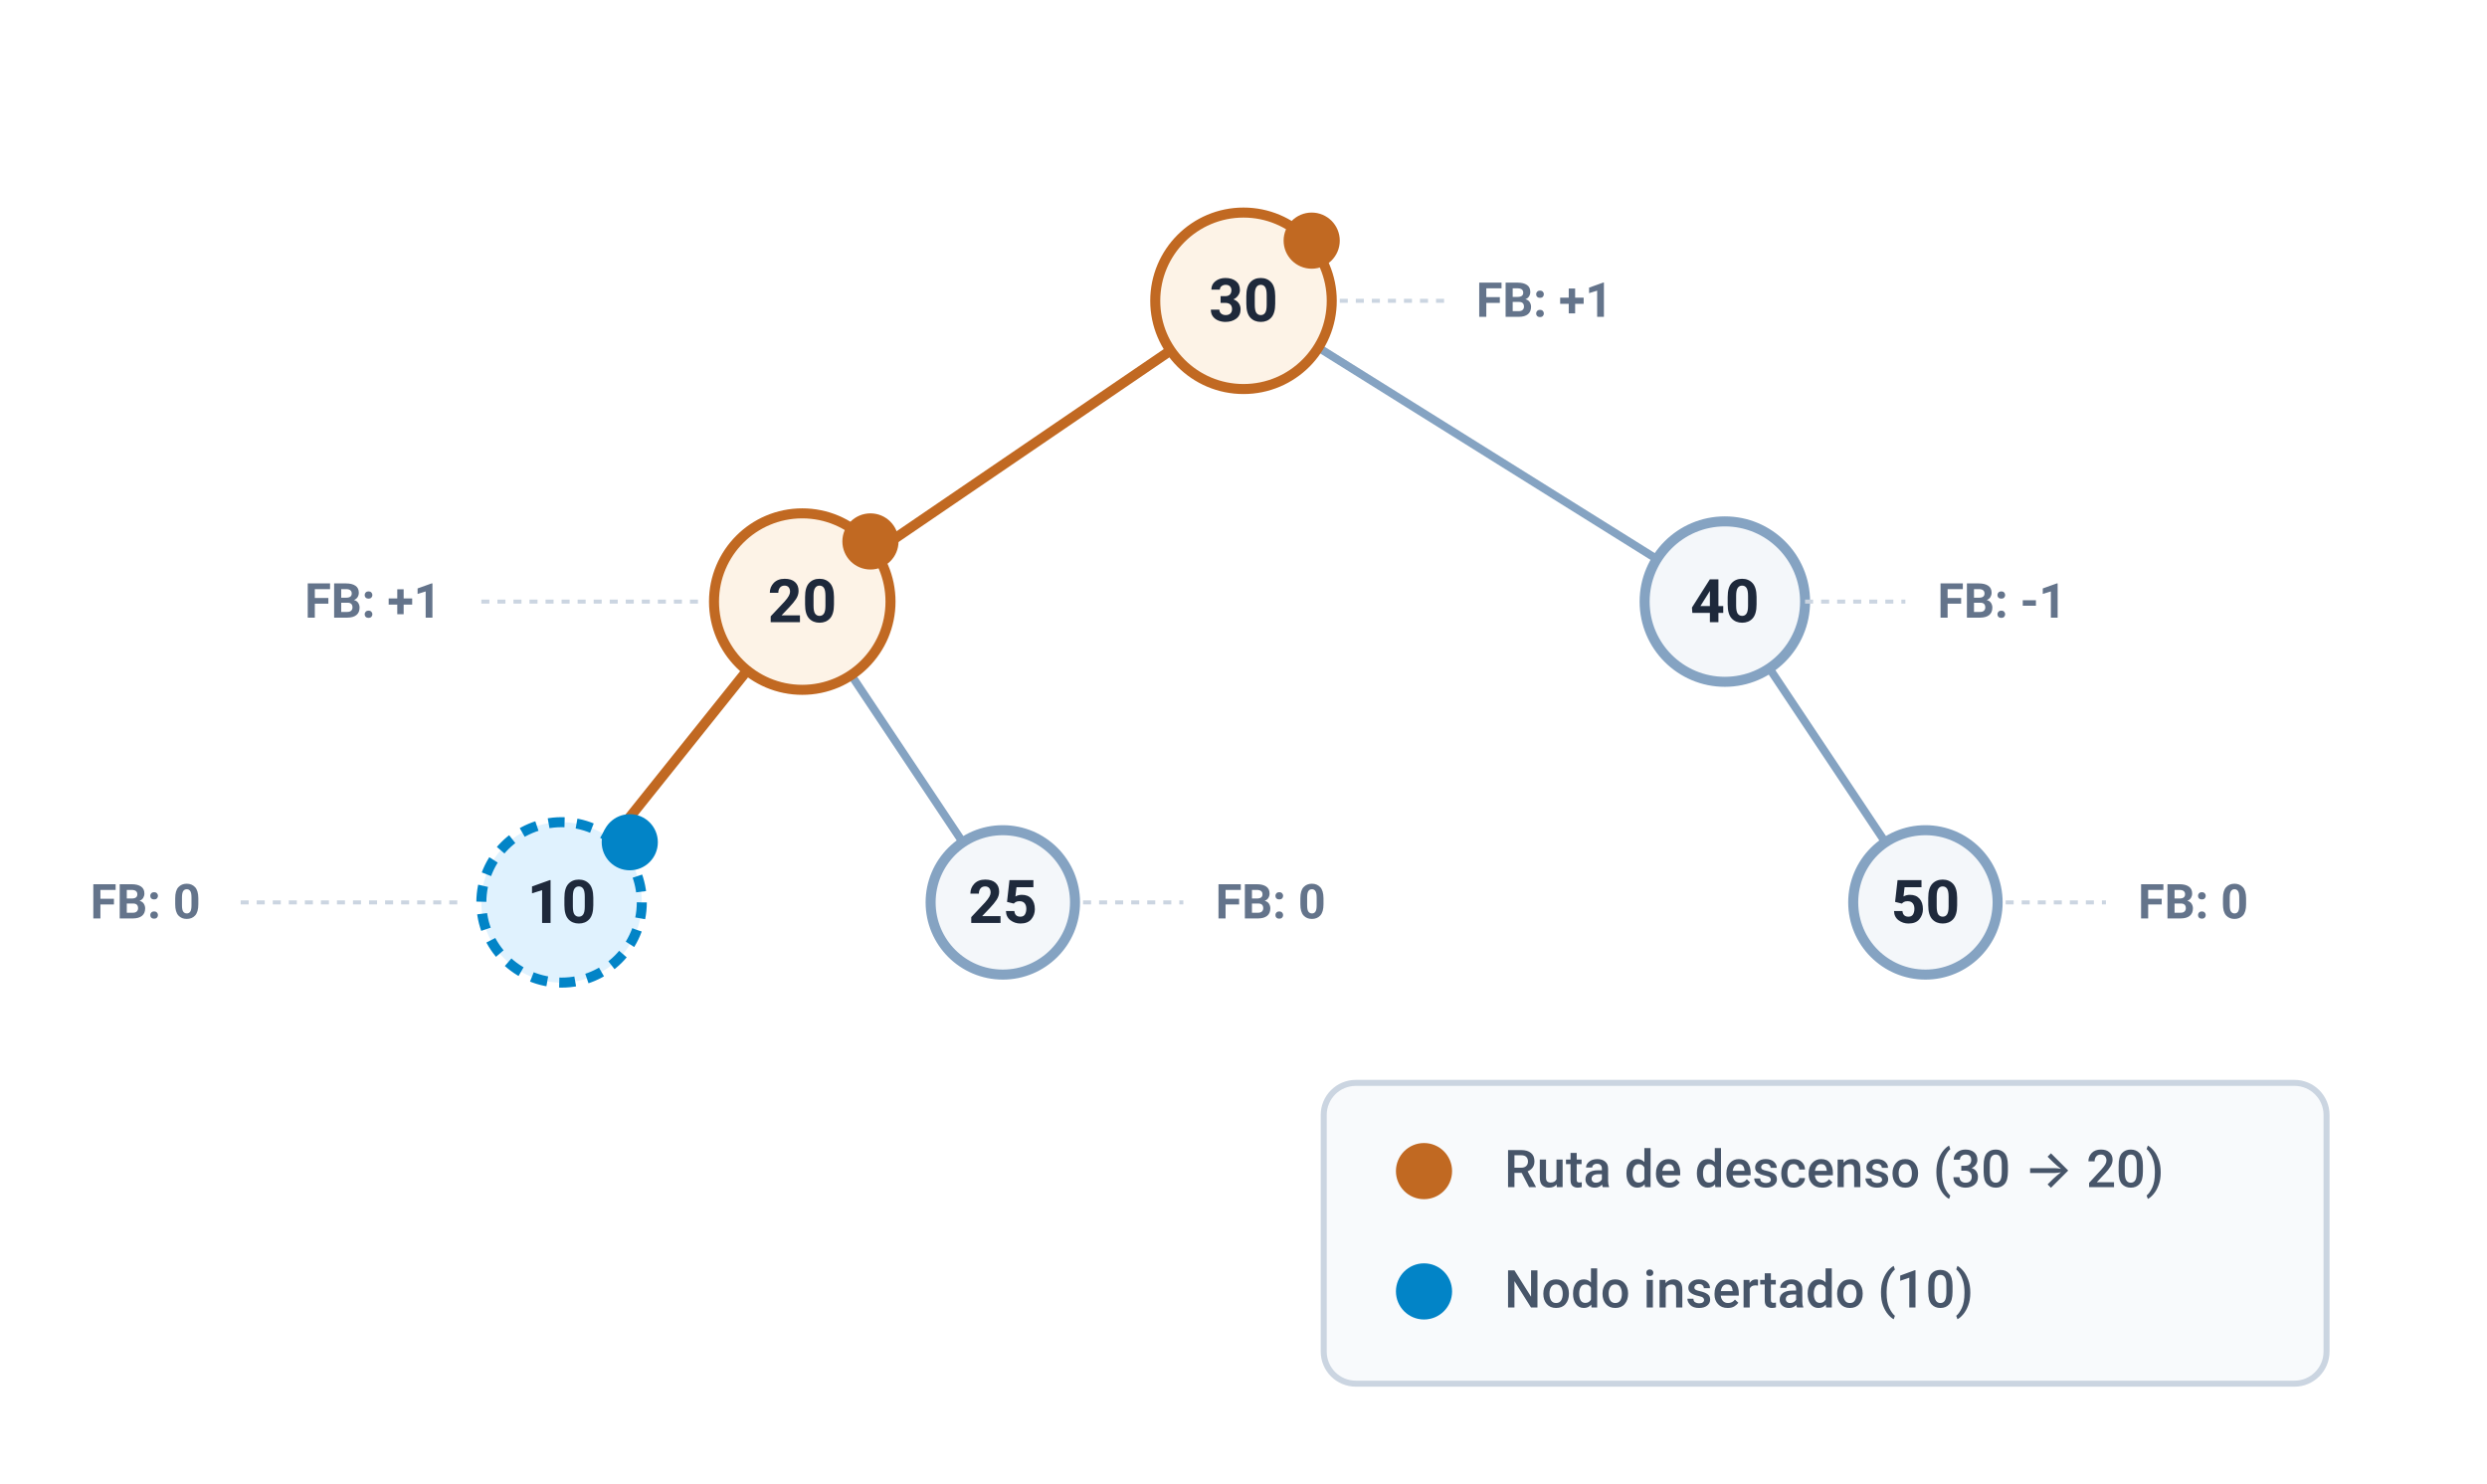
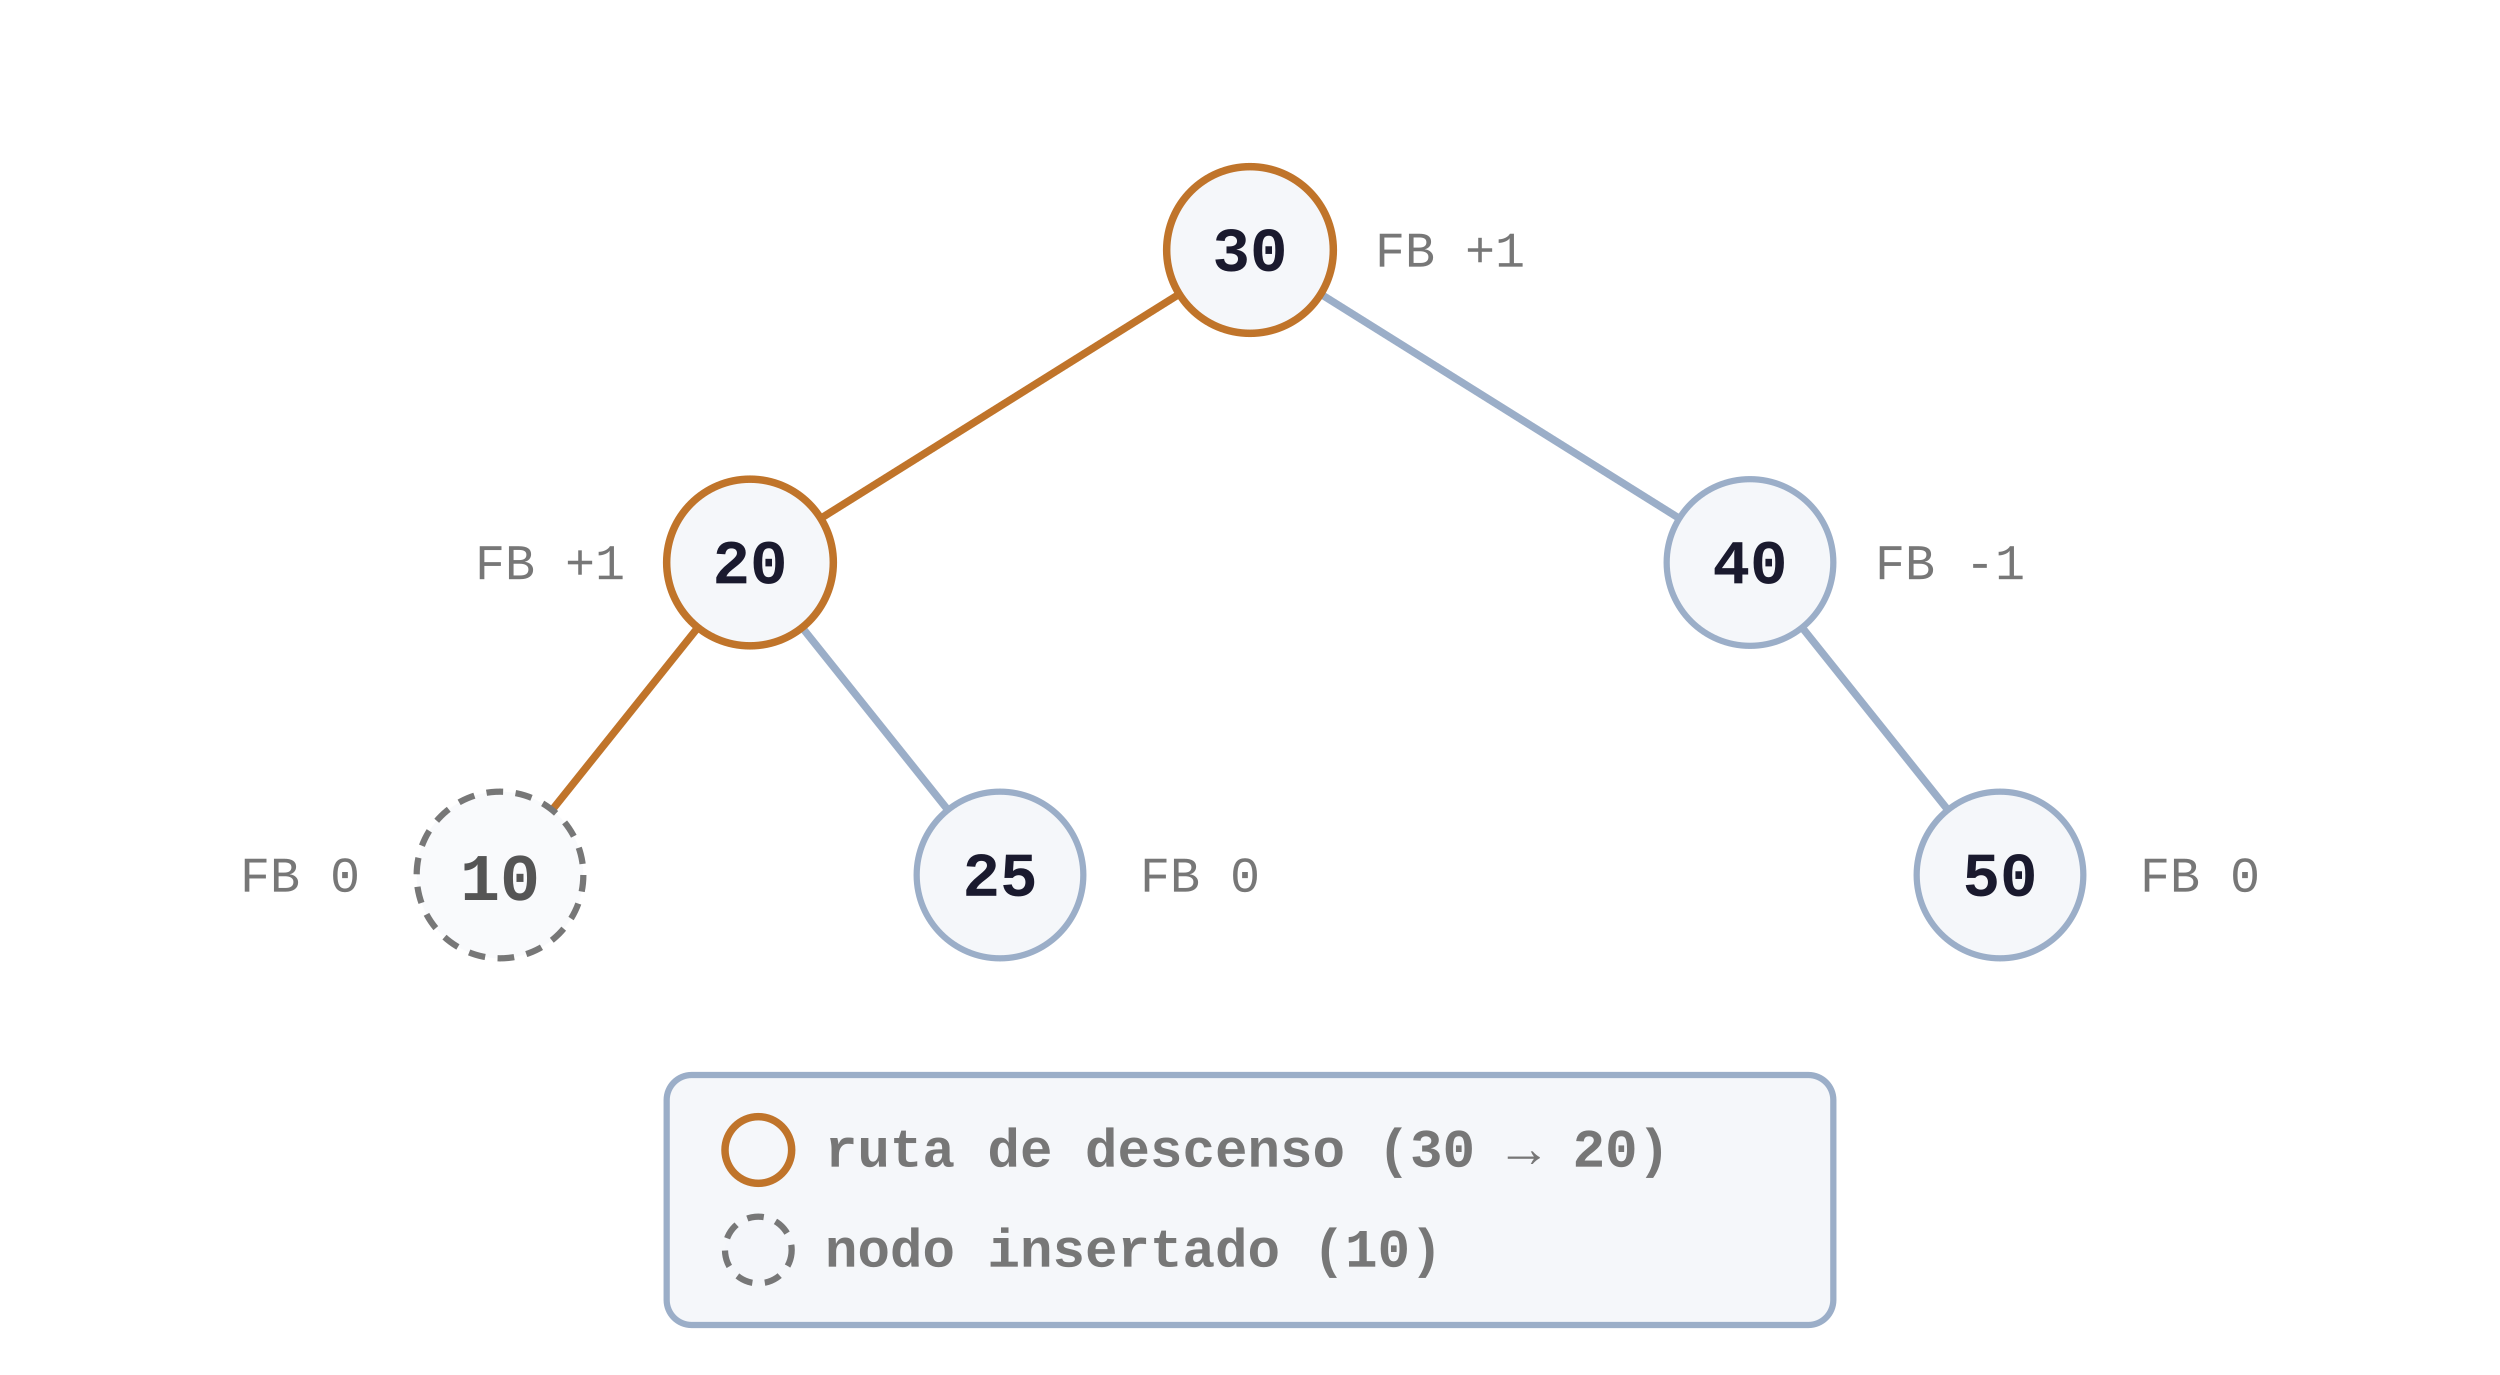
- <svg xmlns="http://www.w3.org/2000/svg" viewBox="0 0 620 370" width="100%" height="100%" font-family="system-ui, -apple-system, 'Segoe UI', Roboto, sans-serif">
-   <defs>
-     <style>
-       .node-circle { fill: #f4f7fa; stroke: #85a3c2; stroke-width: 2.5; }
-       .path-node { fill: #fdf3e7; stroke: #c16922; stroke-width: 2.5; }
-       .target-node { fill: #e0f2fe; stroke: #0284c7; stroke-width: 2.5; stroke-dasharray: 4 3; }
-       .edge { stroke: #85a3c2; stroke-width: 2; stroke-linecap: round; }
-       .active-edge { stroke: #c16922; stroke-width: 2.5; stroke-linecap: round; }
-       .label-node { font-size: 15px; font-weight: bold; fill: #1e293b; text-anchor: middle; dominant-baseline: central; }
-       .step-dot { fill: #c16922; }
-       .step-dot-target { fill: #0284c7; }
-       .legend-box { fill: #f8fafc; stroke: #cbd5e1; stroke-width: 1.5; rx: 8px; }
-       .legend-text { font-size: 13px; fill: #475569; font-weight: 500; }
-       .fb-label { font-size: 12px; font-weight: 600; fill: #64748b; }
-       .fb-line { stroke: #cbd5e1; stroke-width: 1; stroke-dasharray: 2 2; }
-     </style>
-   </defs>
-   <line x1="310" y1="75" x2="430" y2="150" class="edge" />
-   <line x1="200" y1="150" x2="250" y2="225" class="edge" />
-   <line x1="430" y1="150" x2="480" y2="225" class="edge" />
-   <line x1="310" y1="75" x2="200" y2="150" class="active-edge" />
-   <line x1="200" y1="150" x2="140" y2="225" class="active-edge" />
-   <line x1="330" y1="75" x2="360" y2="75" class="fb-line" />
-   <circle cx="310" cy="75" r="22" class="path-node" />
-   <text x="310" y="75" class="label-node">30</text>
-   <circle cx="327" cy="60" r="7" class="step-dot" />
-   <text x="368" y="79" class="fb-label" text-anchor="start">FB: +1</text>
-   <line x1="120" y1="150" x2="175" y2="150" class="fb-line" />
-   <text x="110" y="154" class="fb-label" text-anchor="end">FB: +1</text>
-   <circle cx="200" cy="150" r="22" class="path-node" />
-   <text x="200" y="150" class="label-node">20</text>
-   <circle cx="217" cy="135" r="7" class="step-dot" />
-   <circle cx="430" cy="150" r="20" class="node-circle" />
-   <text x="430" y="150" class="label-node">40</text>
-   <line x1="450" y1="150" x2="475" y2="150" class="fb-line" />
-   <text x="483" y="154" class="fb-label" text-anchor="start">FB: -1</text>
-   <line x1="60" y1="225" x2="115" y2="225" class="fb-line" />
-   <text x="50" y="229" class="fb-label" fill="#0284c7" text-anchor="end">FB: 0</text>
-   <circle cx="140" cy="225" r="20" class="target-node" />
-   <text x="140" y="225" class="label-node" fill="#0284c7">10</text>
-   <circle cx="157" cy="210" r="7" class="step-dot-target" />
-   <circle cx="250" cy="225" r="18" class="node-circle" />
-   <text x="250" y="225" class="label-node">25</text>
-   <line x1="270" y1="225" x2="295" y2="225" class="fb-line" />
-   <text x="303" y="229" class="fb-label" text-anchor="start">FB: 0</text>
-   <circle cx="480" cy="225" r="18" class="node-circle" />
-   <text x="480" y="225" class="label-node">50</text>
-   <line x1="500" y1="225" x2="525" y2="225" class="fb-line" />
-   <text x="533" y="229" class="fb-label" text-anchor="start">FB: 0</text>
-   <rect x="330" y="270" width="250" height="75" class="legend-box" />
-   <circle cx="355" cy="292" r="7" class="step-dot" />
-   <text x="375" y="296" class="legend-text">Ruta de descenso (30 → 20)</text>
-   <circle cx="355" cy="322" r="7" class="step-dot-target" />
-   <text x="375" y="326" class="legend-text">Nodo insertado (10)</text>
+ <svg xmlns="http://www.w3.org/2000/svg" width="600" height="330" viewBox="0 0 600 330">
+   <style>
+     text { font-family: 'Courier New', Courier, monospace; }
+     .frame        { fill: #f5f7fa; stroke: #9baec8; stroke-width: 1.5; }
+     .val-sm       { font-size: 15px; font-weight: 700; fill: #1a1a2e; text-anchor: middle; }
+     .link         { stroke: #9baec8; stroke-width: 1.8; fill: none; }
+     .op           { font-size: 13px; font-weight: 700; fill: #777777; text-anchor: middle; }
+     .idx          { font-size: 12px; fill: #777777; text-anchor: middle; }
+     .accent-arrow { stroke: #c0742a; stroke-width: 1.8; fill: none; }
+     .query        { fill: #f5f7fa; stroke: #c0742a; stroke-width: 1.8; }
+     .ghost        { fill: #f5f7fa; fill-opacity: 0.5; stroke: #777777; stroke-width: 1.5; stroke-dasharray: 4,3; }
+     .ghost-val    { font-size: 16px; font-weight: 700; fill: #555555; text-anchor: middle; }
+     @media (prefers-color-scheme: dark) {
+       .frame        { fill: #1e2330; stroke: #4a6fa5; }
+       .val-sm       { fill: #e2e8f0; }
+       .link         { stroke: #4a6fa5; }
+       .op           { fill: #8899aa; }
+       .idx          { fill: #8899aa; }
+       .accent-arrow { stroke: #d4884a; }
+       .query        { fill: #1e2330; stroke: #d4884a; }
+       .ghost        { fill: #1e2330; stroke: #8899aa; }
+       .ghost-val    { fill: #aab4c0; }
+     }
+   </style>
+   <line x1="317" y1="70.6" x2="403" y2="124.4" class="link" />
+   <line x1="192.5" y1="150.6" x2="227.5" y2="194.4" class="link" />
+   <line x1="432.5" y1="150.6" x2="467.5" y2="194.4" class="link" />
+   <line x1="283" y1="70.6" x2="197" y2="124.4" class="accent-arrow" />
+   <line x1="167.5" y1="150.6" x2="132.5" y2="194.4" class="accent-arrow" />
+   <circle cx="300" cy="60" r="20" class="query" />
+   <text x="300" y="65" class="val-sm">30</text>
+   <circle cx="180" cy="135" r="20" class="query" />
+   <text x="180" y="140" class="val-sm">20</text>
+   <circle cx="420" cy="135" r="20" class="frame" />
+   <text x="420" y="140" class="val-sm">40</text>
+   <circle cx="120" cy="210" r="20" class="ghost" />
+   <text x="120" y="216" class="ghost-val">10</text>
+   <circle cx="240" cy="210" r="20" class="frame" />
+   <text x="240" y="215" class="val-sm">25</text>
+   <circle cx="480" cy="210" r="20" class="frame" />
+   <text x="480" y="215" class="val-sm">50</text>
+   <text x="348" y="64" class="idx">FB +1</text>
+   <text x="132" y="139" class="idx">FB +1</text>
+   <text x="468" y="139" class="idx">FB -1</text>
+   <text x="72" y="214" class="idx">FB 0</text>
+   <text x="288" y="214" class="idx">FB 0</text>
+   <text x="528" y="214" class="idx">FB 0</text>
+   <rect x="160" y="258" width="280" height="60" rx="6" class="frame" />
+   <circle cx="182" cy="276" r="8" class="query" />
+   <text x="299.4" y="280" class="op">ruta de descenso (30 → 20)</text>
+   <circle cx="182" cy="300" r="8" class="ghost" />
+   <text x="272.1" y="304" class="op">nodo insertado (10)</text>
</svg>
